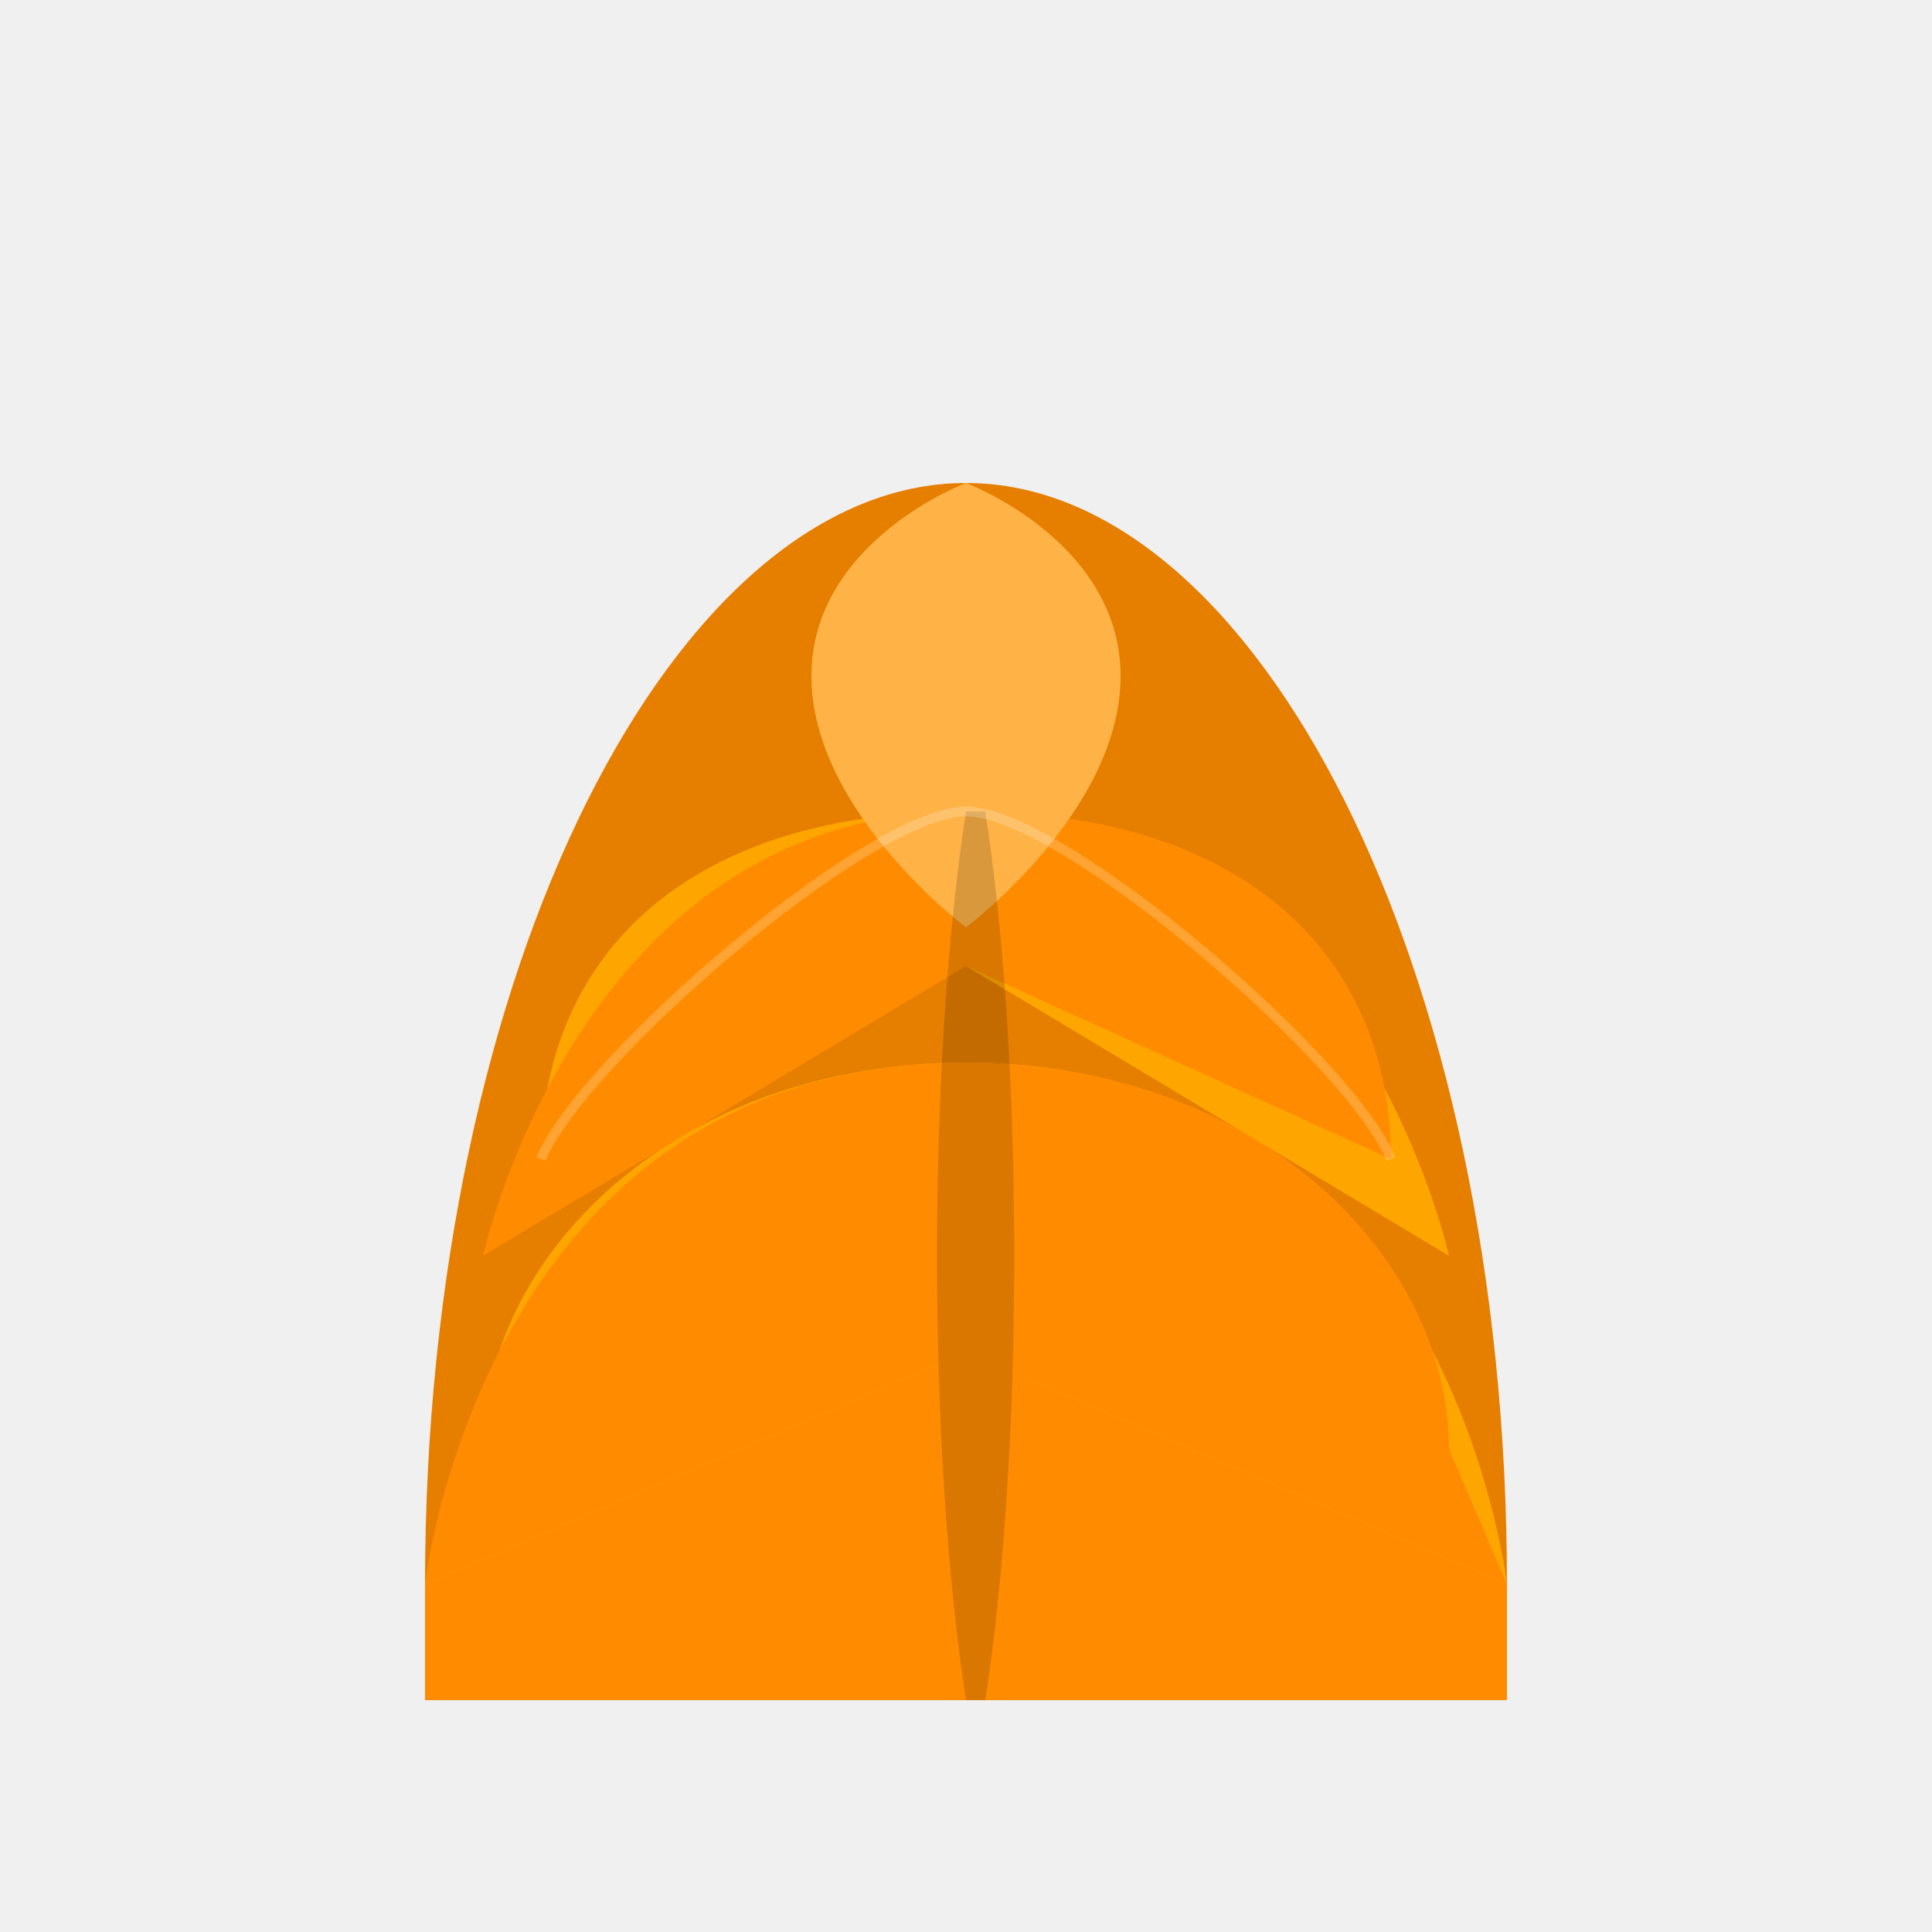
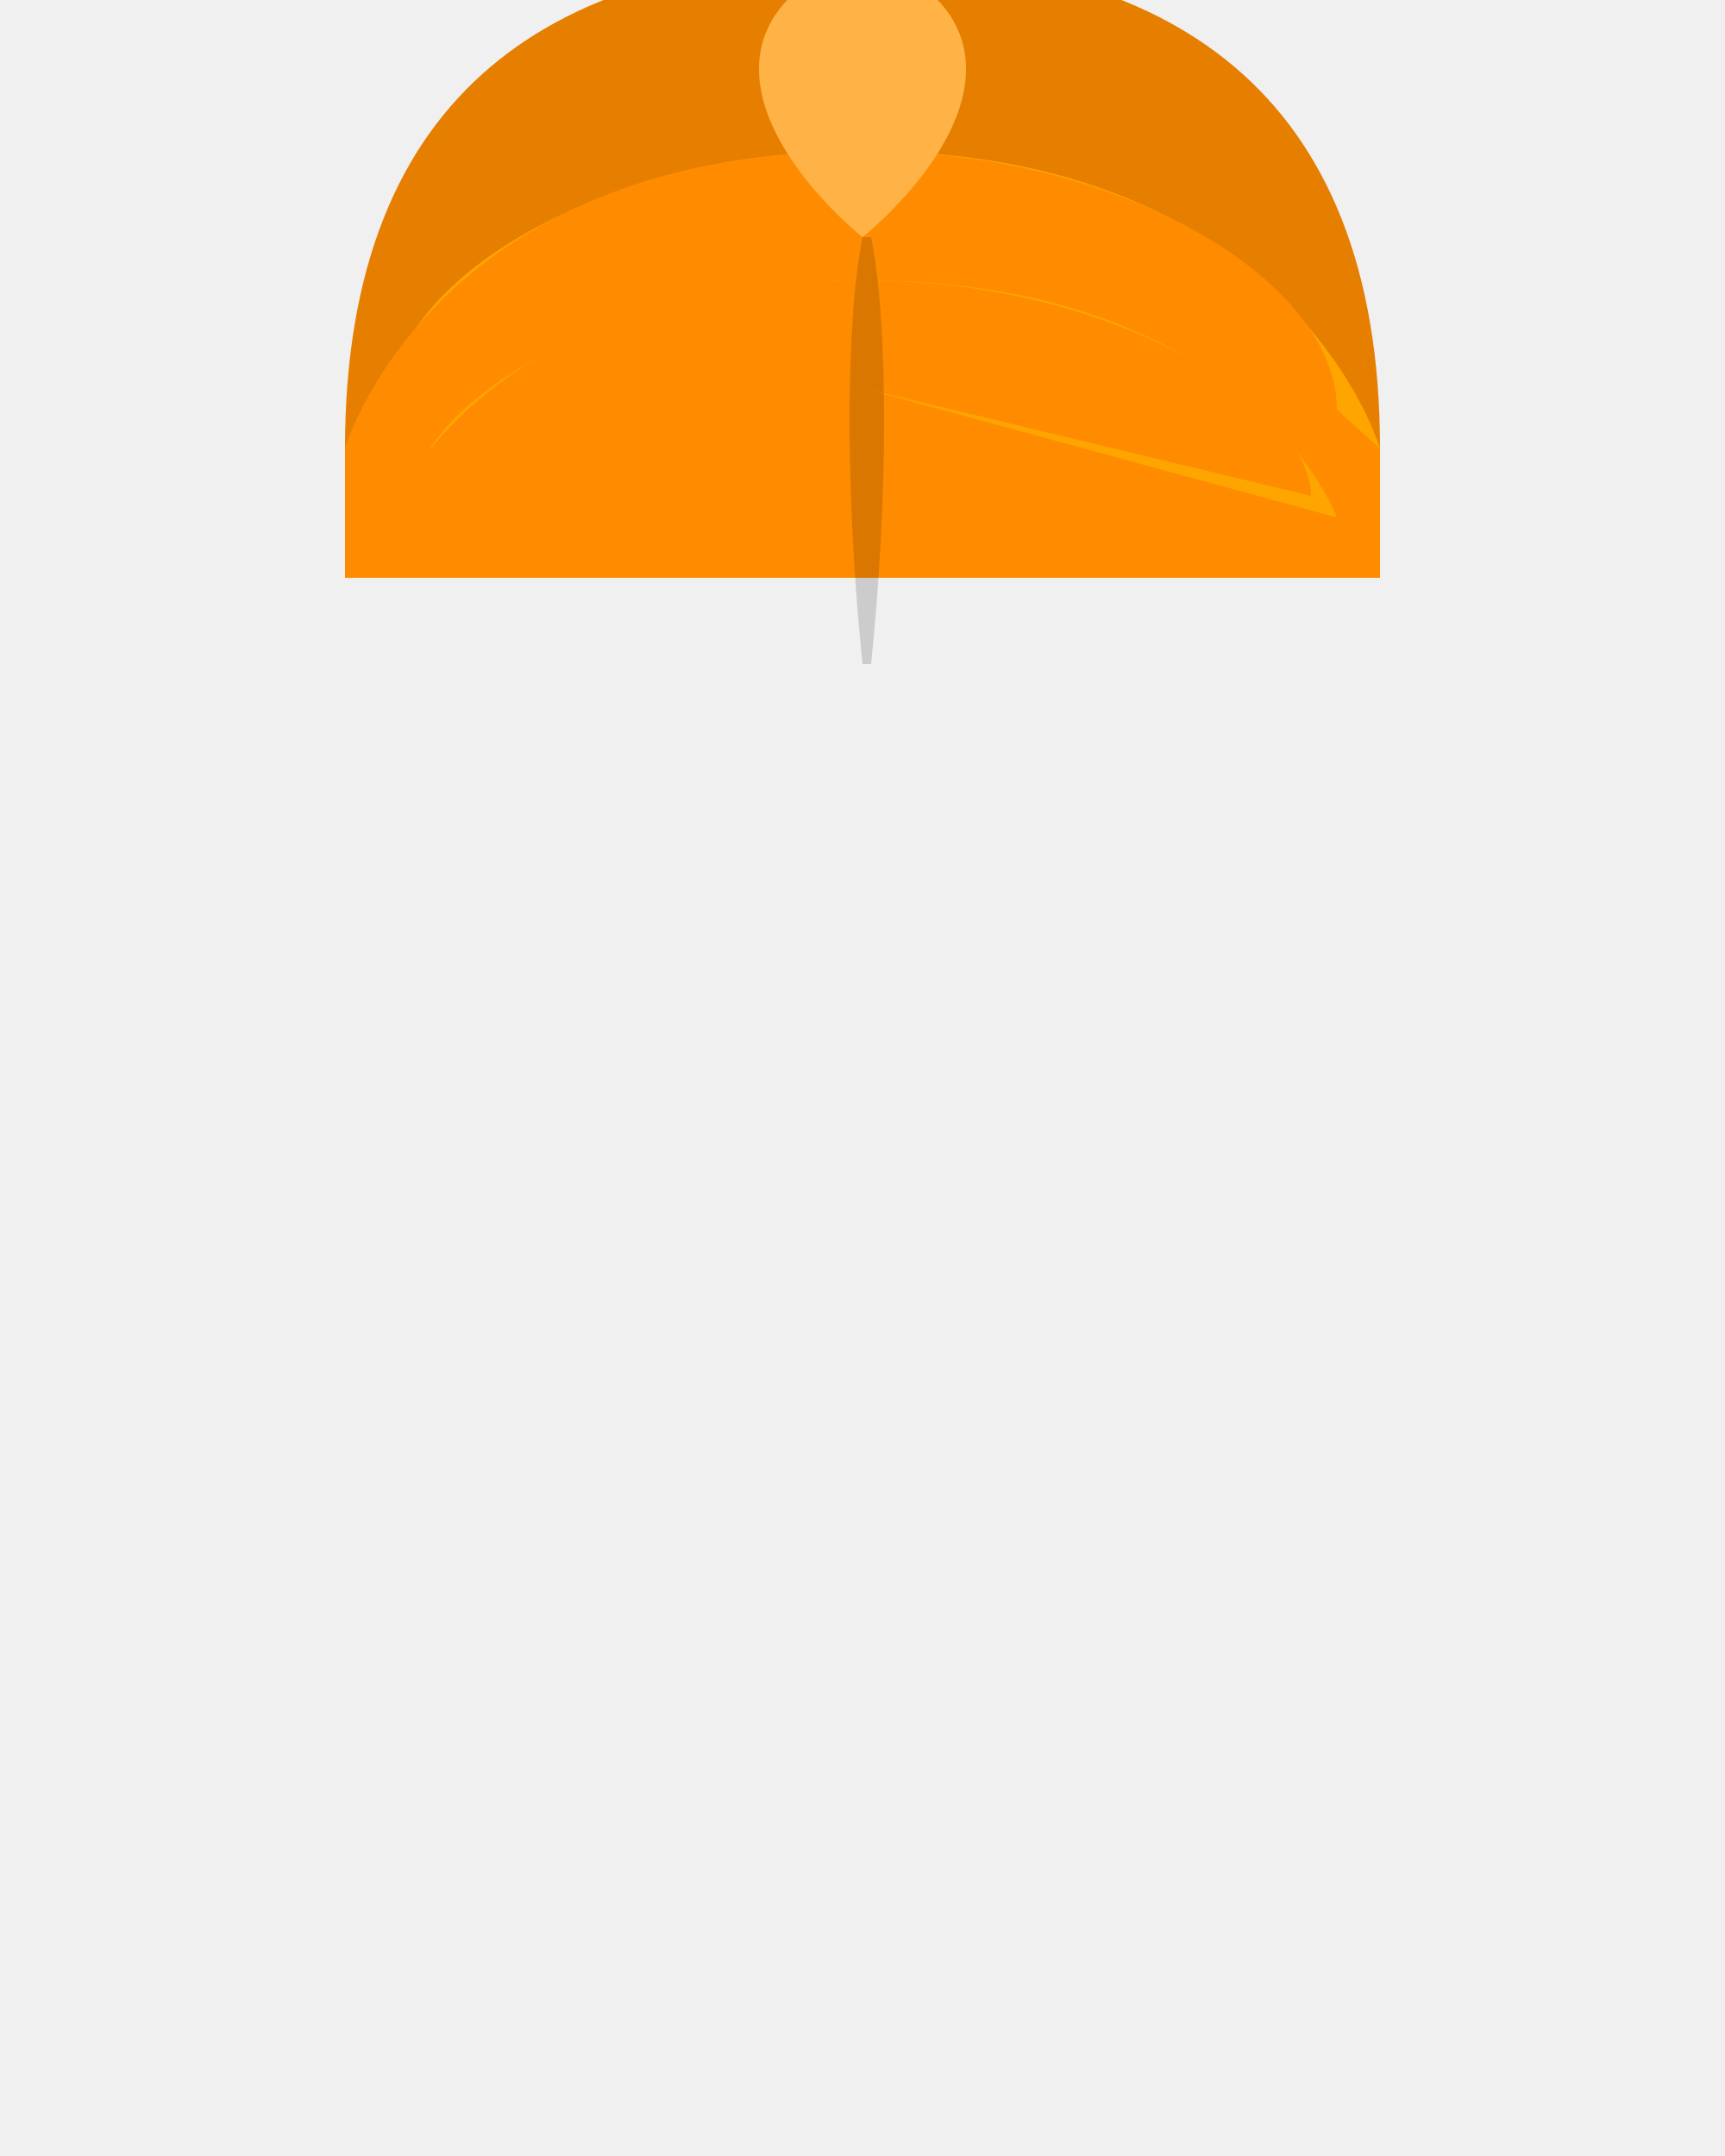
- <svg xmlns="http://www.w3.org/2000/svg" width="100" height="100" viewBox="0 0 100 100" fill="none">
-   <path d="M42 85L50 72L58 85H42Z" fill="#2E608C" />
-   <path d="M22 82C22 50 35 25 50 25C65 25 78 50 78 82L78 88H22V82Z" fill="#E67E00" />
-   <path d="M22 82C22 82 35 70 50 70C65 70 78 82 78 82L78 88H22V82Z" fill="#FF8C00" />
-   <path d="M78 82C78 82 75 55 50 55C35 55 25 65 25 75L22 82L50 70L78 82Z" fill="#FFA500" />
-   <path d="M22 82C22 82 25 55 50 55C65 55 75 65 75 75L78 82L50 70L22 82Z" fill="#FF8C00" />
-   <path d="M75 65C75 65 70 42 50 42C35 42 28 50 28 60L50 50L75 65Z" fill="#FFA500" />
-   <path d="M25 65C25 65 30 42 50 42C65 42 72 50 72 60L50 50L25 65Z" fill="#FF8C00" />
-   <path d="M50 25C50 25 42 28 42 35C42 42 50 48 50 48C50 48 58 42 58 35C58 28 50 25 50 25Z" fill="#FFB347" />
-   <path d="M50 42C48 55 48 75 50 88H51C53 75 53 55 51 42L50 42Z" fill="black" fill-opacity="0.15" />
-   <path d="M28 60C30 55 45 42 50 42" stroke="white" stroke-opacity="0.2" stroke-width="0.5" />
-   <path d="M72 60C70 55 55 42 50 42" stroke="white" stroke-opacity="0.2" stroke-width="0.5" />
+ <svg xmlns="http://www.w3.org/2000/svg" width="400" height="500" viewBox="0 0 400 500" fill="none">
+   <path d="M180 110L200 75L220 110H180Z" fill="#2E608C" />
+   <path d="M80 104C80 20 130 -10 200 -10C270 -10 320 20 320 104V134H80V104Z" fill="#E67E00" />
+   <path d="M80 104C80 104 130 65 200 65C270 65 320 104 320 104V134H80V104Z" fill="#FF8C00" />
+   <path d="M320 104C320 104 300 35 200 35C140 35 90 65 90 95L80 104L200 65L320 104Z" fill="#FFA500" />
+   <path d="M80 104C80 104 100 35 200 35C260 35 310 65 310 95L320 104L200 65L80 104Z" fill="#FF8C00" />
+   <path d="M310 120C310 120 290 65 200 65C140 65 96 95 96 115L200 90L310 120Z" fill="#FFA500" />
+   <path d="M90 120C90 120 110 65 200 65C260 65 304 95 304 115L200 90L90 120Z" fill="#FF8C00" />
+   <path d="M200 -10C200 -10 176 -4 176 16C176 36 200 55 200 55C200 55 224 36 224 16C224 -4 200 -10 200 -10Z" fill="#FFB347" />
+   <path d="M200 55C196 75 196 115 200 154H202C206 115 206 75 202 55L200 55Z" fill="black" fill-opacity="0.15" />
</svg>
